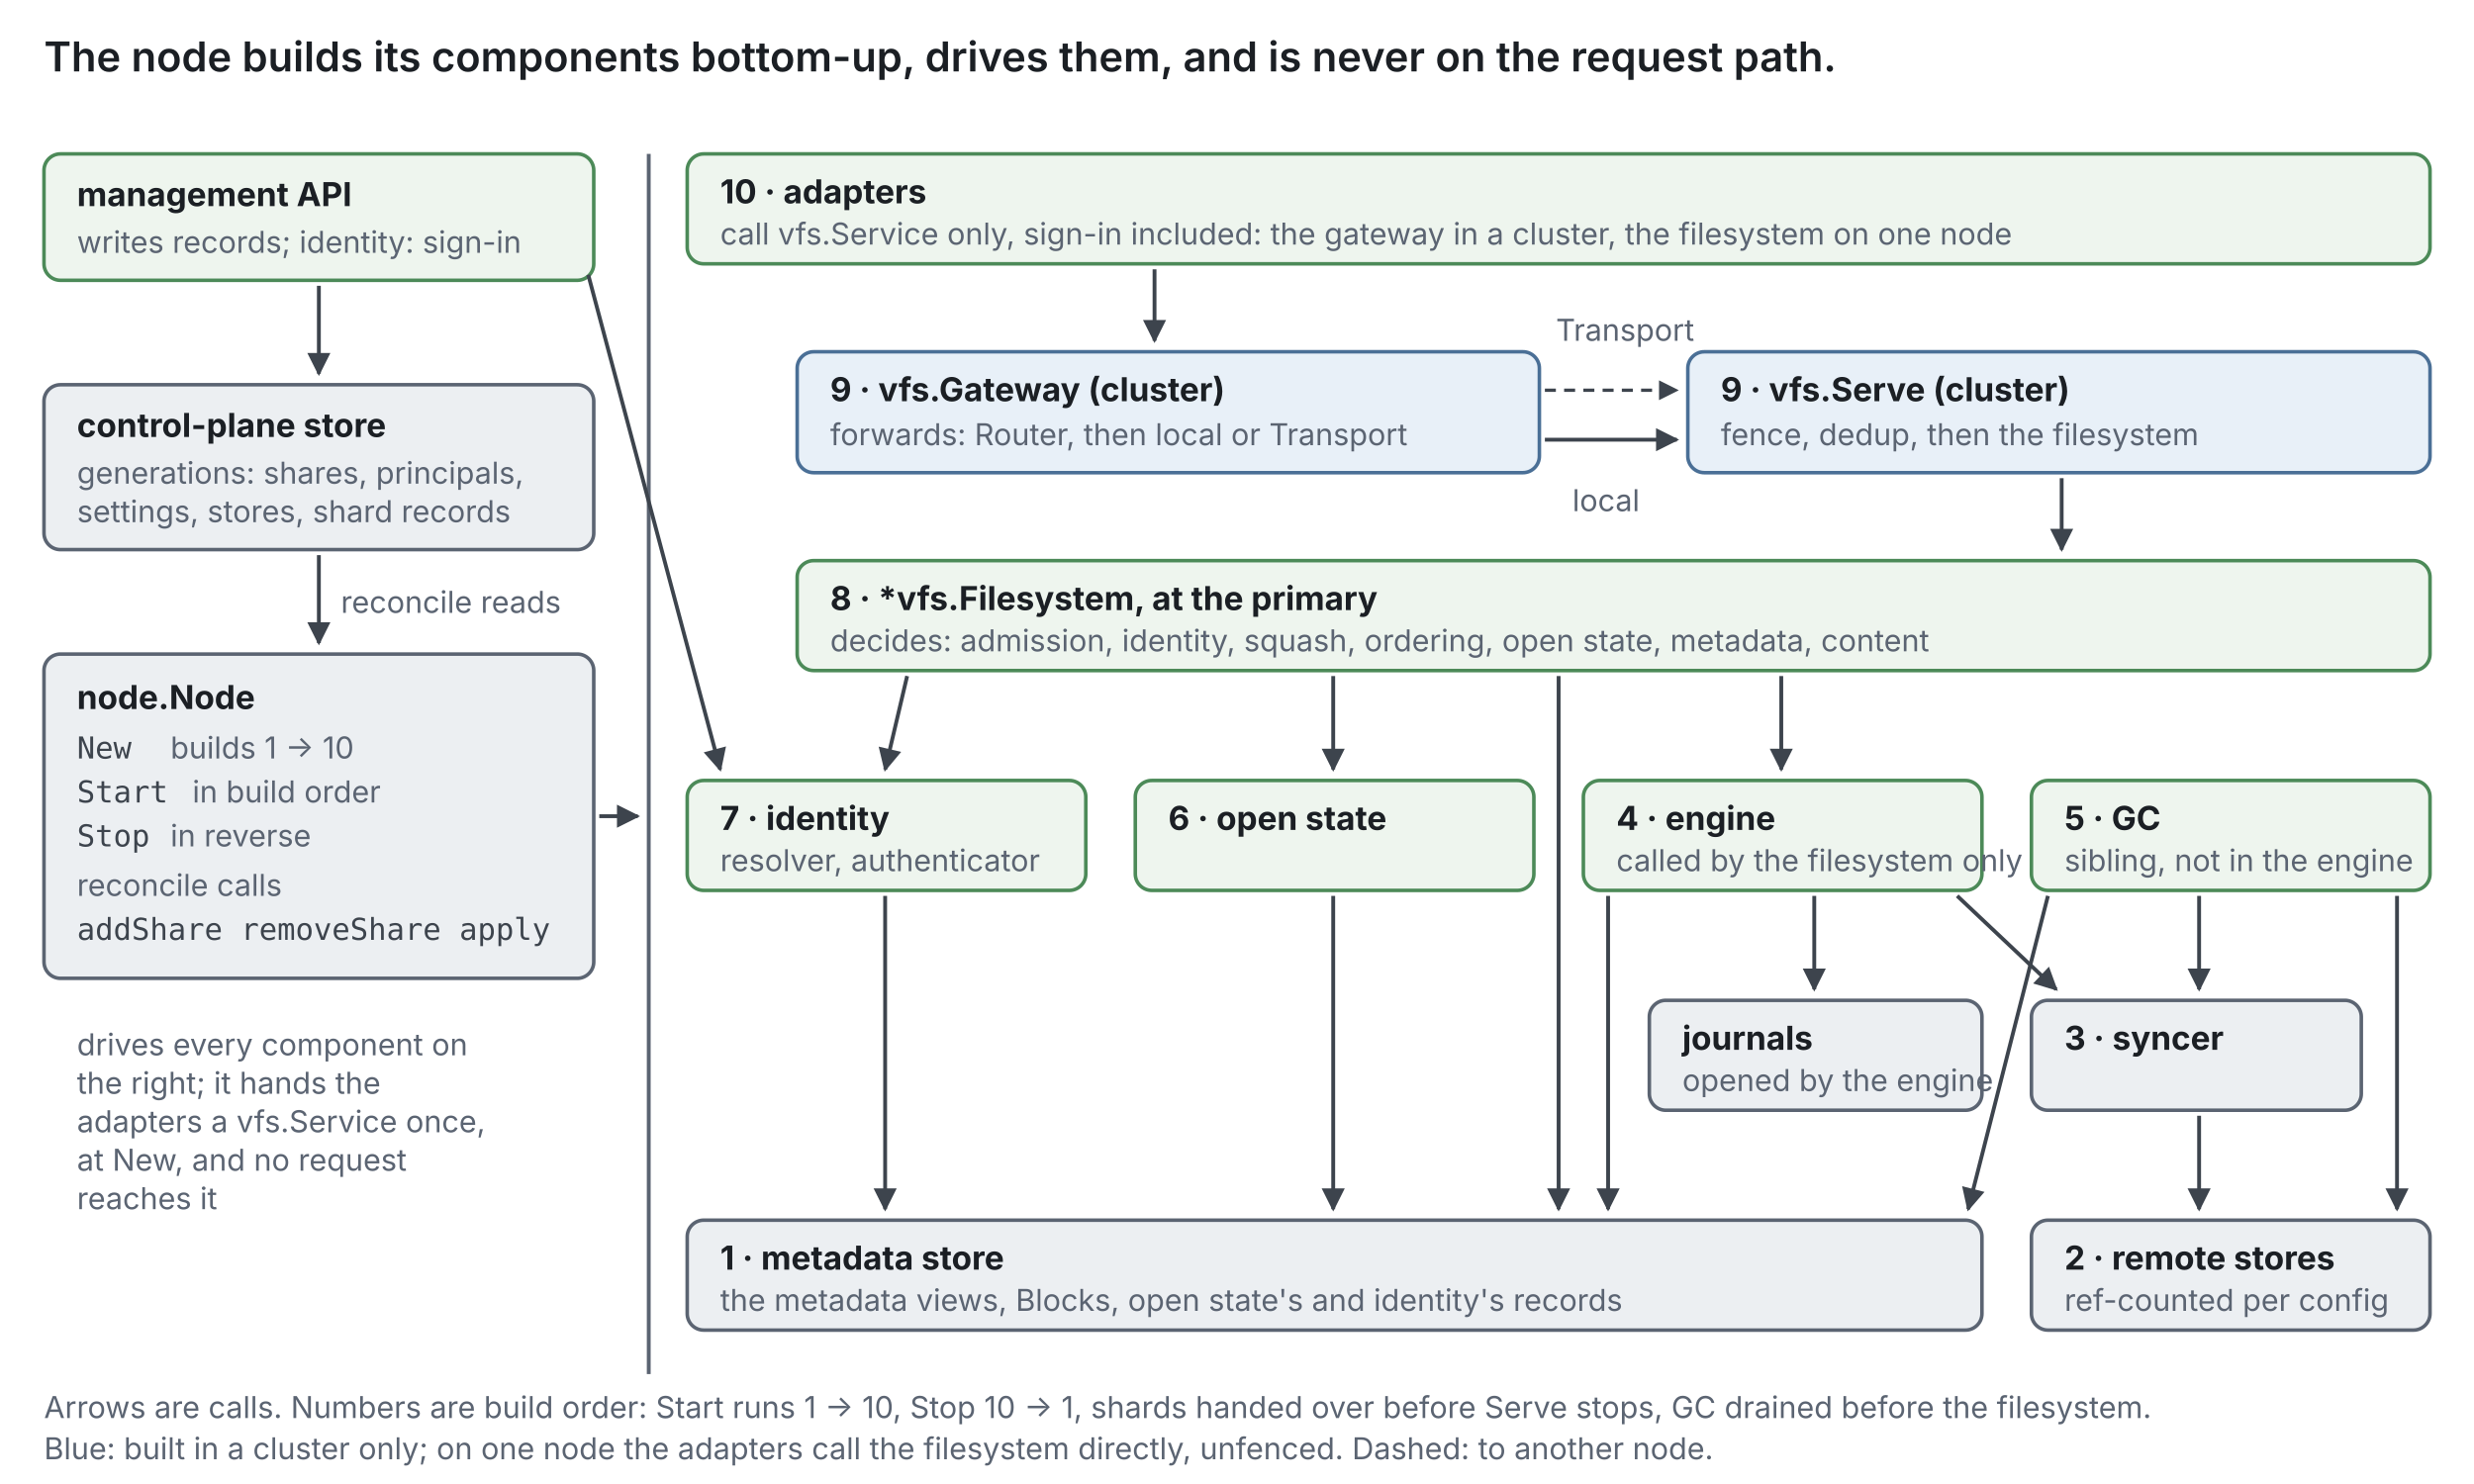
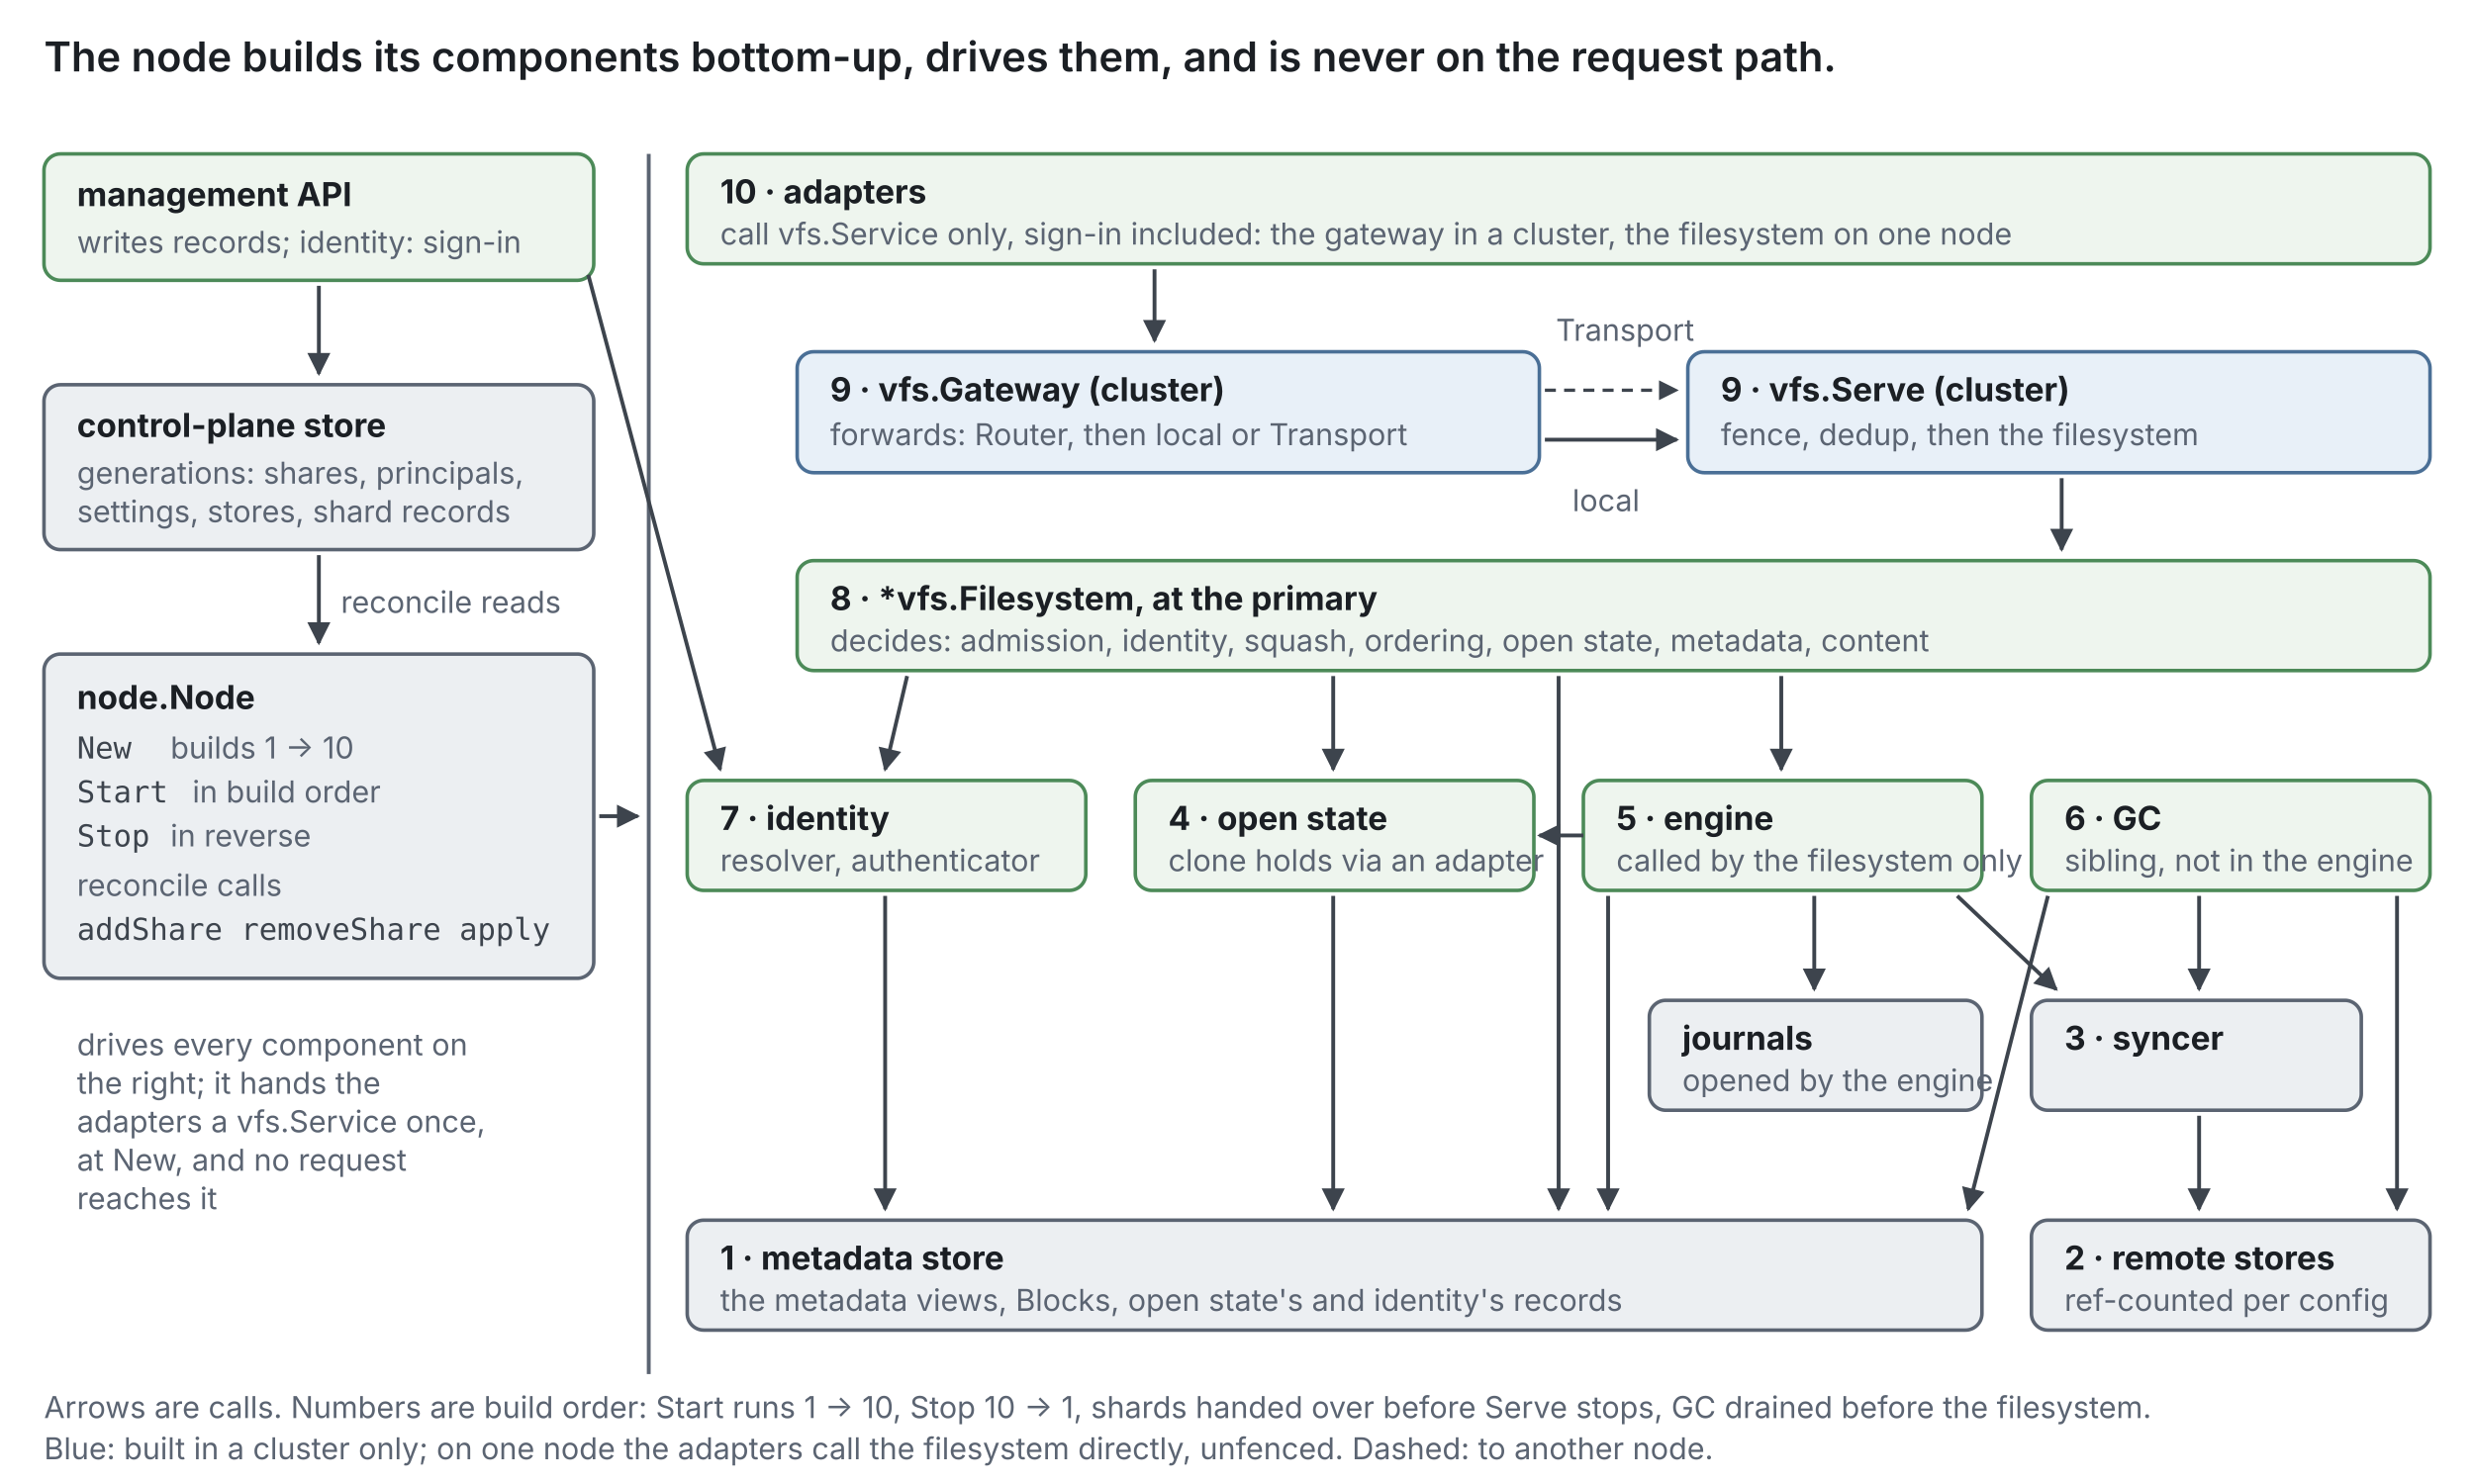
<svg xmlns="http://www.w3.org/2000/svg" viewBox="0 0 900 540" width="900" height="540" font-family="system-ui,-apple-system,Segoe UI,sans-serif">
  <defs>
    <marker id="a" viewBox="0 0 10 10" refX="9" refY="5" markerWidth="6" markerHeight="6" orient="auto-start-reverse">
      <path d="M0,0 L10,5 L0,10 z" fill="#3d444d" />
    </marker>
    <style>
      .t{font-size:15px;font-weight:600;fill:#1b1f24}.h{font-size:12px;font-weight:700;fill:#1b1f24}
      .l{font-size:12px;fill:#1b1f24}.s{font-size:11px;fill:#5b6472}
      .k{font-family:ui-monospace,SFMono-Regular,Menlo,monospace;font-size:11px;fill:#3d444d}
      .pr{fill:#e8f0f8;stroke:#4a6f96;stroke-width:1.3}
      .sv{fill:#eef5ee;stroke:#4c8a58;stroke-width:1.3}
      .st{fill:#eceff2;stroke:#5b6472;stroke-width:1.3}
      .ln{stroke:#3d444d;stroke-width:1.4;fill:none;marker-end:url(#a)}
      .dl{stroke:#3d444d;stroke-width:1.2;fill:none;stroke-dasharray:4 3;marker-end:url(#a)}
    </style>
  </defs>
  <rect width="900" height="540" fill="#ffffff" />
  <text x="16" y="26" class="t">The node builds its components bottom-up, drives them, and is never on the request path.</text>
  <rect x="16" y="56" width="200" height="46" rx="6" class="sv" />
  <text x="28" y="75" class="h">management API</text>
  <text x="28" y="92" class="s">writes records; identity: sign-in</text>
  <path d="M116,104 L116,136" class="ln" />
  <rect x="16" y="140" width="200" height="60" rx="6" class="st" />
  <text x="28" y="159" class="h">control-plane store</text>
  <text x="28" y="176" class="s">generations: shares, principals,</text>
  <text x="28" y="190" class="s">settings, stores, shard records</text>
  <path d="M116,202 L116,234" class="ln" />
  <text x="124" y="223" class="s">reconcile reads</text>
  <rect x="16" y="238" width="200" height="118" rx="6" class="st" />
  <text x="28" y="258" class="h">node.Node</text>
  <text x="28" y="276" class="k">New</text>
  <text x="62" y="276" class="s">builds 1 → 10</text>
  <text x="28" y="292" class="k">Start</text>
  <text x="70" y="292" class="s">in build order</text>
  <text x="28" y="308" class="k">Stop</text>
  <text x="62" y="308" class="s">in reverse</text>
  <text x="28" y="326" class="s">reconcile calls</text>
  <text x="28" y="342" class="k">addShare removeShare apply</text>
  <path d="M218,297 L232,297" class="ln" />
  <path d="M236,56 L236,500" stroke="#5b6472" stroke-width="1.4" fill="none" />
  <text x="28" y="384" class="s">drives every component on</text>
  <text x="28" y="398" class="s">the right; it hands the</text>
  <text x="28" y="412" class="s">adapters a vfs.Service once,</text>
  <text x="28" y="426" class="s">at New, and no request</text>
  <text x="28" y="440" class="s">reaches it</text>
  <rect x="250" y="56" width="634" height="40" rx="6" class="sv" />
  <text x="262" y="74" class="h">10 · adapters</text>
  <text x="262" y="89" class="s">call vfs.Service only, sign-in included: the gateway in a cluster, the filesystem on one node</text>
  <rect x="290" y="128" width="270" height="44" rx="6" class="pr" />
  <text x="302" y="146" class="h">9 · vfs.Gateway (cluster)</text>
  <text x="302" y="162" class="s">forwards: Router, then local or Transport</text>
  <rect x="614" y="128" width="270" height="44" rx="6" class="pr" />
  <text x="626" y="146" class="h">9 · vfs.Serve (cluster)</text>
  <text x="626" y="162" class="s">fence, dedup, then the filesystem</text>
  <path d="M420,98 L420,124" class="ln" />
  <path d="M562,142 L610,142" class="dl" />
  <text x="566" y="124" class="s">Transport</text>
  <path d="M562,160 L610,160" class="ln" />
  <text x="572" y="186" class="s">local</text>
  <rect x="290" y="204" width="594" height="40" rx="6" class="sv" />
  <text x="302" y="222" class="h">8 · *vfs.Filesystem, at the primary</text>
  <text x="302" y="237" class="s">decides: admission, identity, squash, ordering, open state, metadata, content</text>
  <path d="M750,174 L750,200" class="ln" />
  <rect x="250" y="284" width="145" height="40" rx="6" class="sv" />
  <text x="262" y="302" class="h">7 · identity</text>
  <text x="262" y="317" class="s">resolver, authenticator</text>
  <rect x="413" y="284" width="145" height="40" rx="6" class="sv" />
-   <text x="425" y="302" class="h">6 · open state</text>
+   <text x="425" y="302" class="h">4 · open state</text>
+   <text x="425" y="317" class="s">clone holds via an adapter</text>
  <rect x="576" y="284" width="145" height="40" rx="6" class="sv" />
-   <text x="588" y="302" class="h">4 · engine</text>
+   <text x="588" y="302" class="h">5 · engine</text>
  <text x="588" y="317" class="s">called by the filesystem only</text>
  <rect x="739" y="284" width="145" height="40" rx="6" class="sv" />
-   <text x="751" y="302" class="h">5 · GC</text>
+   <text x="751" y="302" class="h">6 · GC</text>
  <text x="751" y="317" class="s">sibling, not in the engine</text>
+   <path d="M576,304 L560,304" class="ln" />
  <path d="M214,100 L262,280" class="ln" />
  <path d="M330,246 L322,280" class="ln" />
  <path d="M485,246 L485,280" class="ln" />
  <path d="M648,246 L648,280" class="ln" />
  <rect x="600" y="364" width="121" height="40" rx="6" class="st" />
  <text x="612" y="382" class="h">journals</text>
  <text x="612" y="397" class="s">opened by the engine</text>
  <rect x="739" y="364" width="120" height="40" rx="6" class="st" />
  <text x="751" y="382" class="h">3 · syncer</text>
  <path d="M660,326 L660,360" class="ln" />
  <path d="M712,326 L748,360" class="ln" />
  <path d="M800,326 L800,360" class="ln" />
  <rect x="250" y="444" width="471" height="40" rx="6" class="st" />
  <text x="262" y="462" class="h">1 · metadata store</text>
  <text x="262" y="477" class="s">the metadata views, Blocks, open state's and identity's records</text>
  <rect x="739" y="444" width="145" height="40" rx="6" class="st" />
  <text x="751" y="462" class="h">2 · remote stores</text>
  <text x="751" y="477" class="s">ref-counted per config</text>
  <path d="M322,326 L322,440" class="ln" />
  <path d="M485,326 L485,440" class="ln" />
  <path d="M567,246 L567,440" class="ln" />
  <path d="M585,326 L585,440" class="ln" />
  <path d="M745,326 L716,440" class="ln" />
  <path d="M800,406 L800,440" class="ln" />
  <path d="M872,326 L872,440" class="ln" />
  <text x="16" y="516" class="s">Arrows are calls. Numbers are build order: Start runs 1 → 10, Stop 10 → 1, shards handed over before Serve stops, GC drained before the filesystem.</text>
  <text x="16" y="531" class="s">Blue: built in a cluster only; on one node the adapters call the filesystem directly, unfenced. Dashed: to another node.</text>
</svg>
